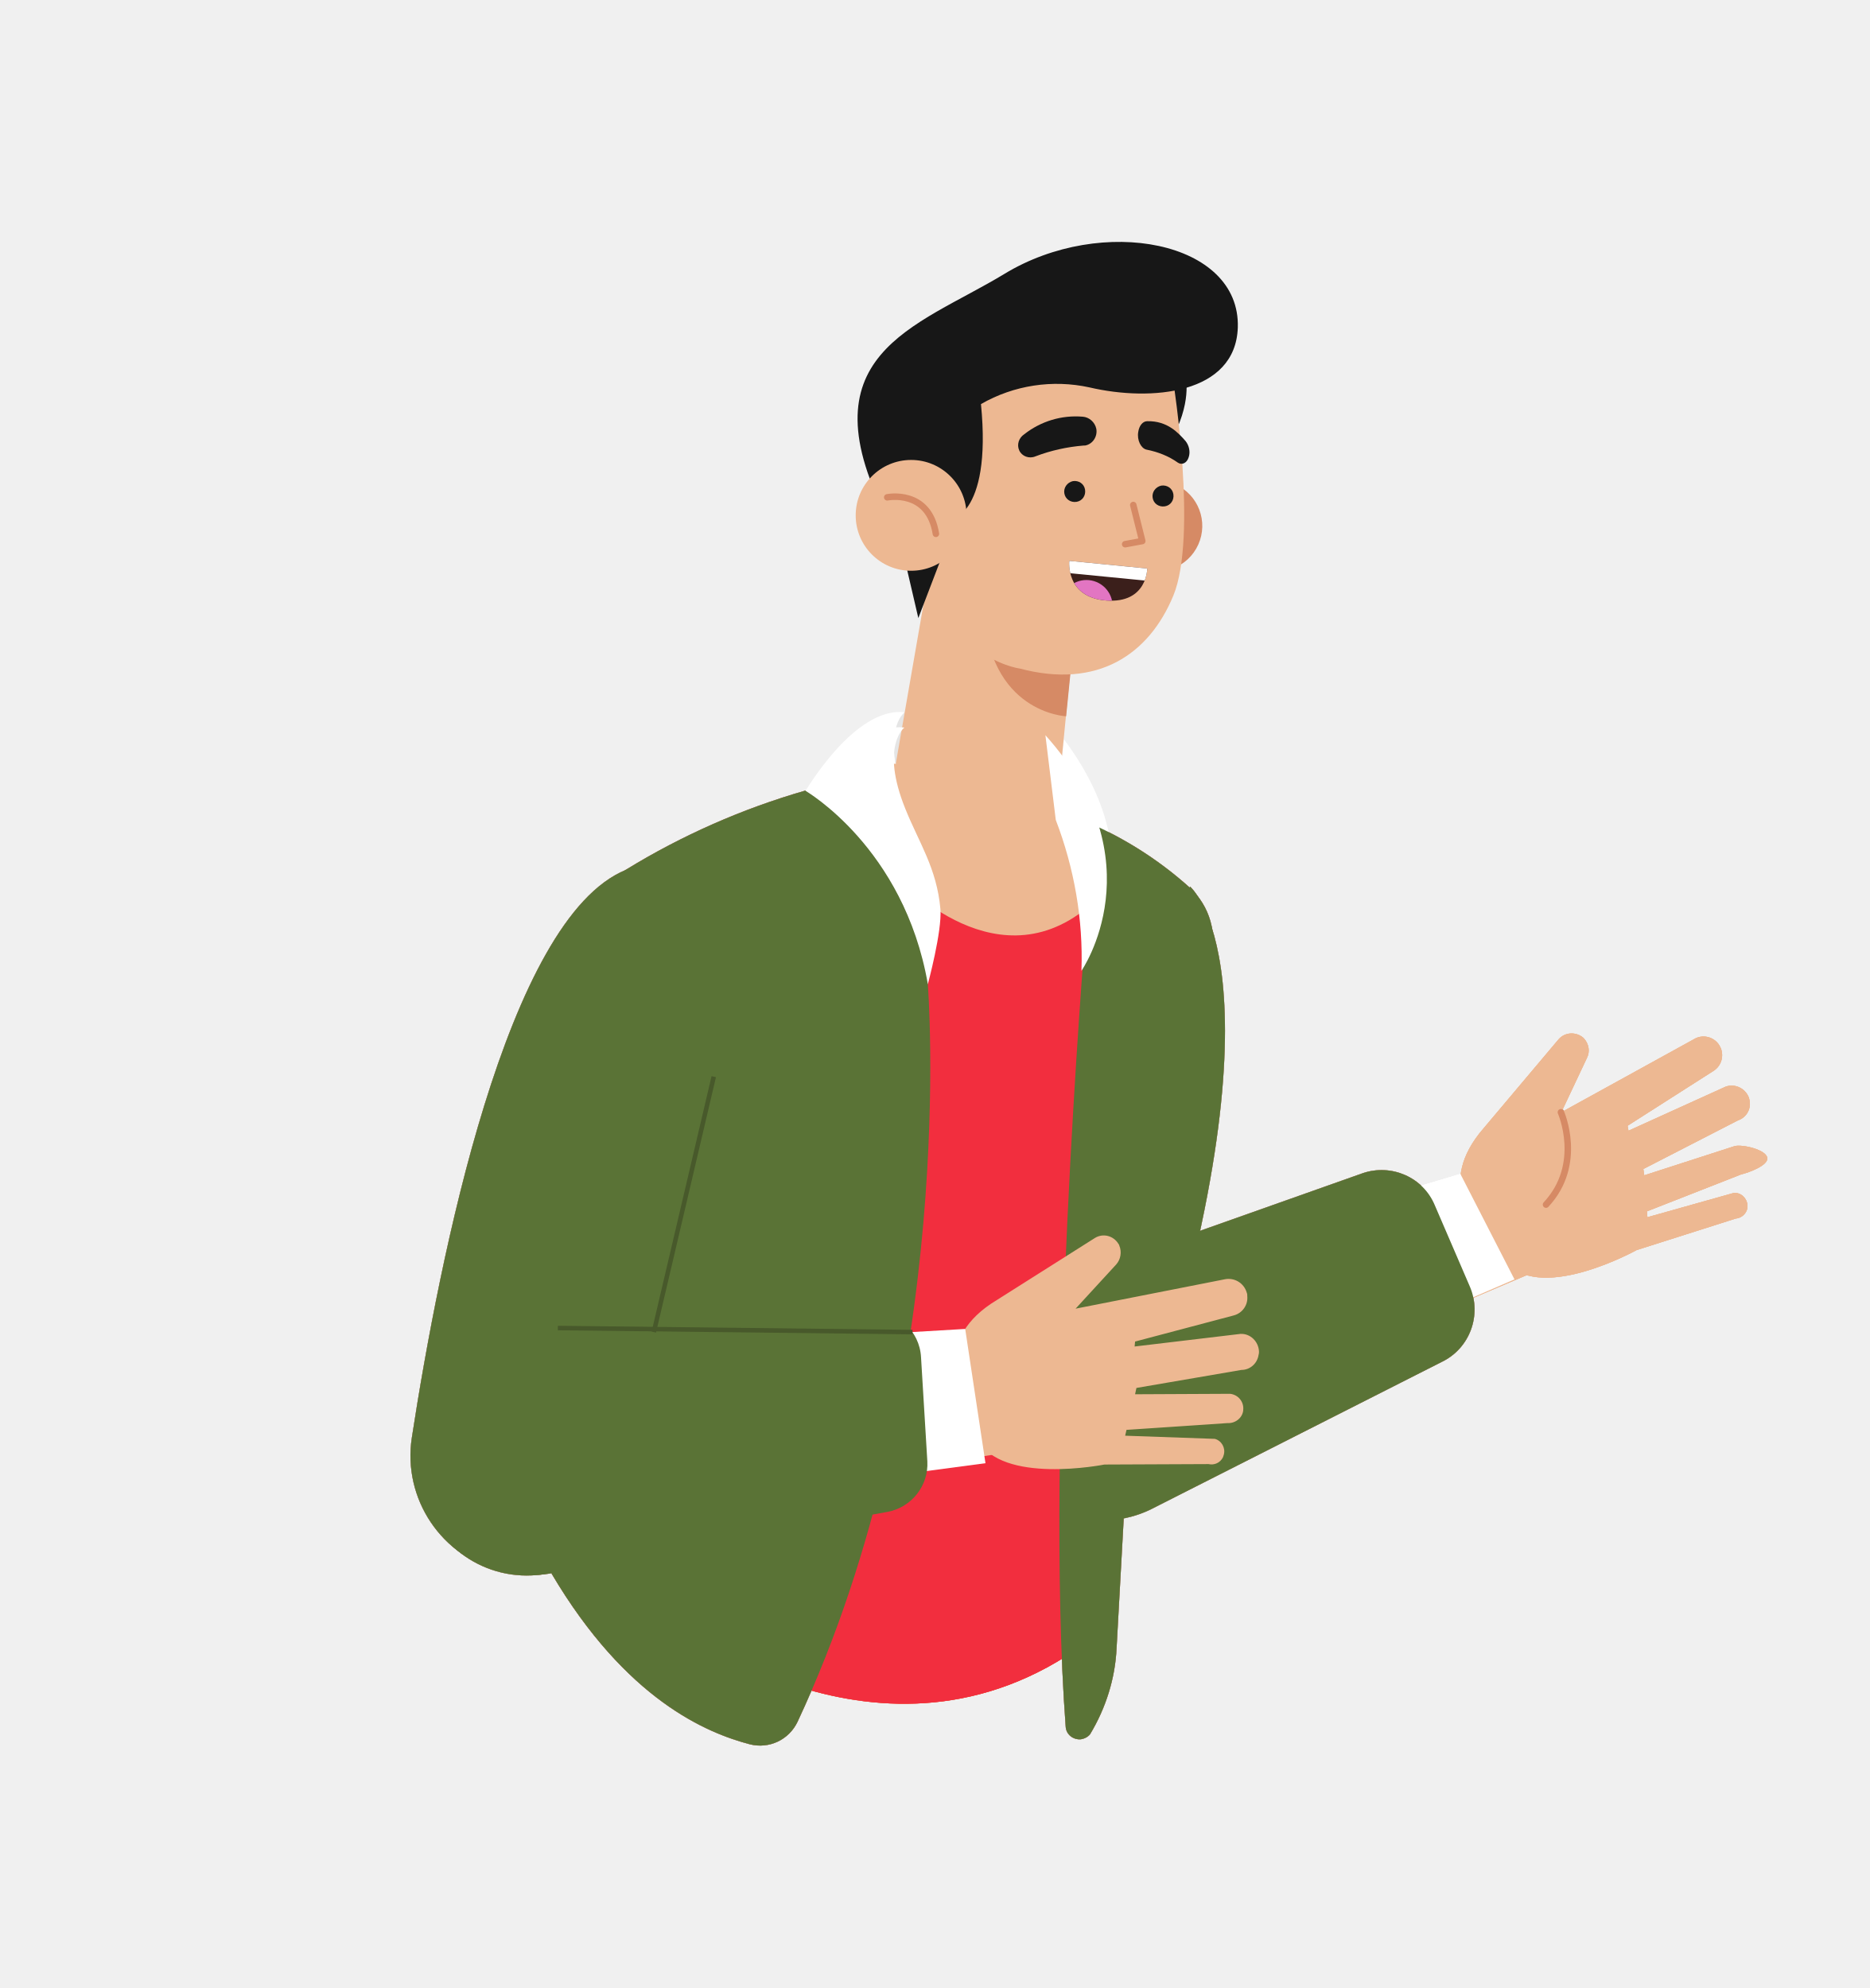
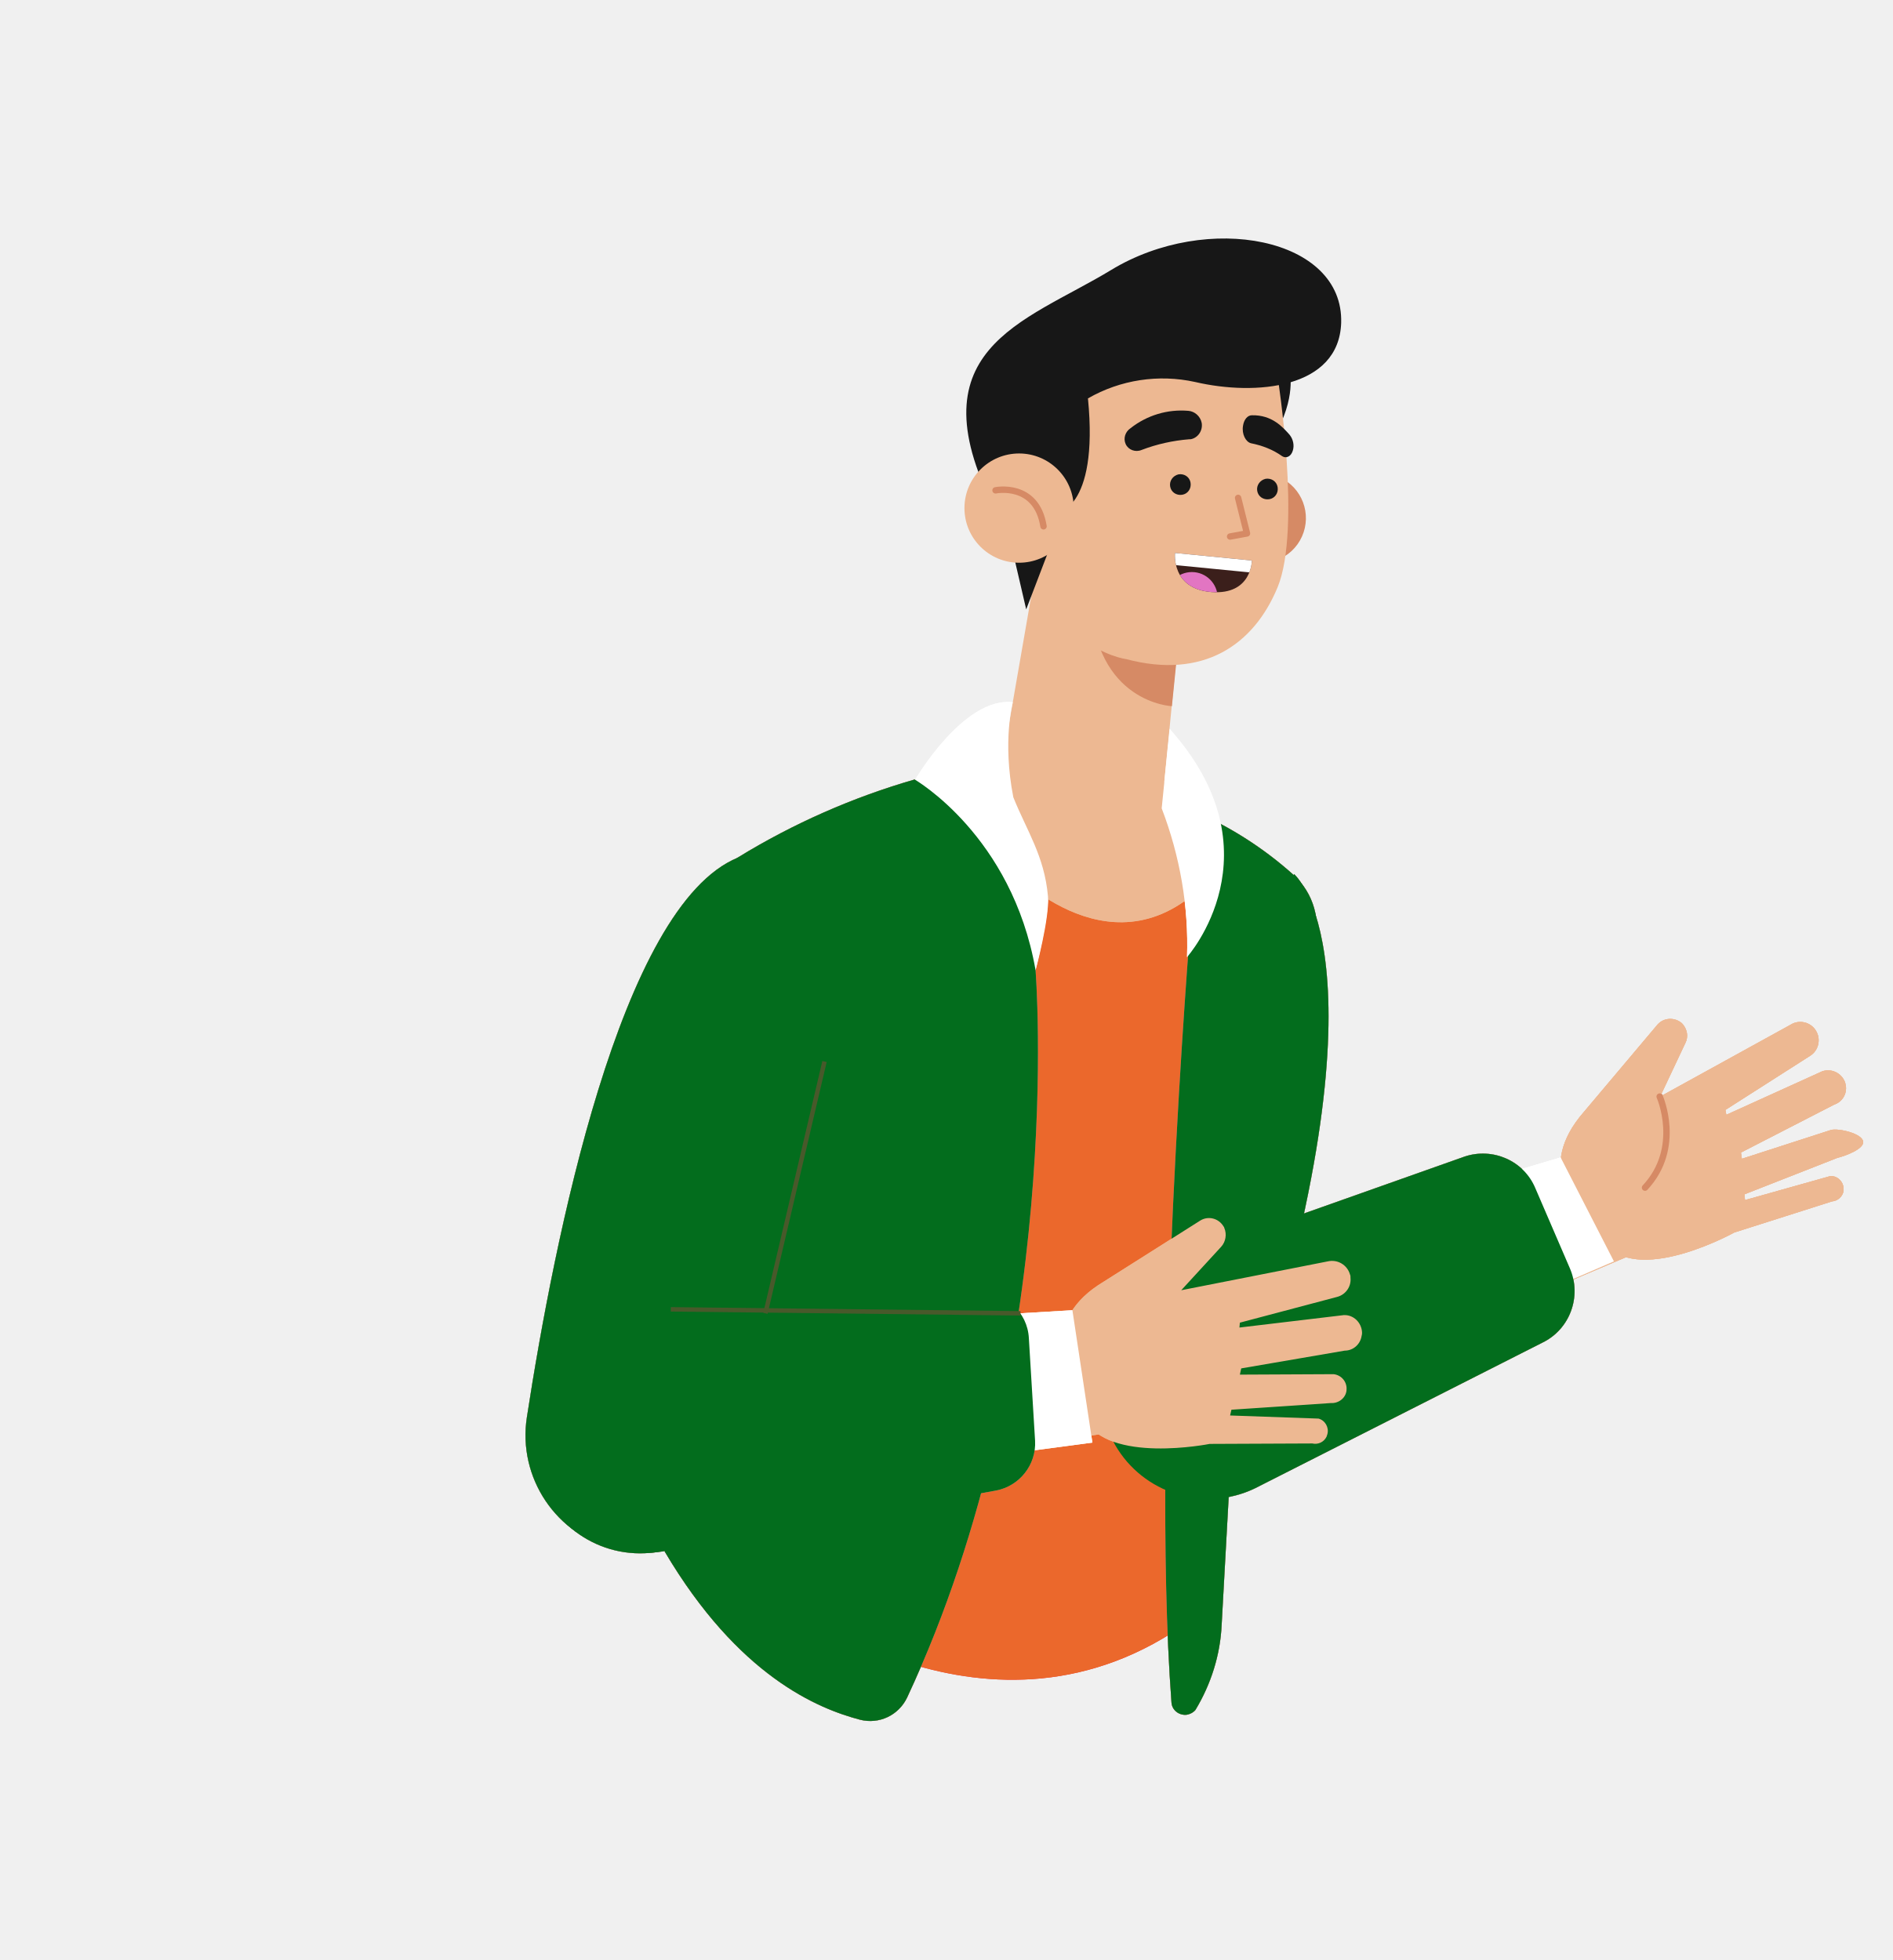
- <svg xmlns="http://www.w3.org/2000/svg" xmlns:xlink="http://www.w3.org/1999/xlink" version="1.1" id="Capa_1" x="0px" y="0px" viewBox="0 0 414.9 441.3" style="enable-background:new 0 0 414.9 441.3;" xml:space="preserve">
+ <svg xmlns="http://www.w3.org/2000/svg" xmlns:xlink="http://www.w3.org/1999/xlink" version="1.1" id="Capa_1" x="0px" y="0px" viewBox="0 0 426 441.3" style="enable-background:new 0 0 426 441.3;" xml:space="preserve">
  <style type="text/css">
	.st0{fill:#5A7336;}
	.st1{fill:#EDB892;}
	.st2{fill:none;stroke:#D68A65;stroke-width:1.441;stroke-linecap:round;stroke-linejoin:round;}
	.st3{fill:#FFFFFF;}
	.st4{fill:#F22E3E;}
	.st5{fill:none;}
	.st6{fill:none;stroke:#48592B;stroke-miterlimit:10;}
	.st7{fill:#F49DA6;}
	.st8{fill:#EB682C;}
	.st9{fill:#F78B9A;}
	.st10{fill:#E5E5E5;}
	.st11{fill:none;stroke:#E07988;stroke-width:2.431;stroke-linecap:round;stroke-linejoin:round;}
	.st12{fill:#171717;}
	.st13{fill:#D68A65;}
	.st14{fill:#3B1F1B;}
	.st15{clip-path:url(#SVGID_2_);}
	.st16{fill:#E275C2;}
+ 	.st17{fill:#036D1D;}
</style>
  <g id="_2">
-     <path class="st0" d="M264.1,196.8c0,0,22,18.5-8.1,115.1l-30.2,3.7L264.1,196.8z" />
-     <path class="st1" d="M328,272c0,0-9.7-9,1.3-21.6l16.6-19.7c1.4-1.6,3.8-1.7,5.4-0.4c0.1,0.1,0.2,0.2,0.3,0.3l0,0   c1,1.2,1.3,2.8,0.6,4.2l-5.7,12.1l29.4-16.2c1.9-1.2,4.5-0.6,5.7,1.4c0.1,0.2,0.2,0.4,0.3,0.6l0,0c0.7,1.8,0.1,3.9-1.6,5   l-19.1,12.2l0.2,1.1l21.6-9.8c2.1-0.7,4.3,0.4,5.1,2.4c0.1,0.2,0.1,0.5,0.2,0.8l0,0c0.3,1.9-0.8,3.7-2.6,4.3l-21,10.8l0.2,1.4   l20.1-6.5c1.8-0.4,6.9,0.8,7.2,2.6l0,0c0.3,1.7-4.1,3.3-5.8,3.7l-20.9,8.2l0.1,1.3l19.2-5.4c1.6-0.1,2.9,1.2,3,2.7   c0,0.2,0,0.4,0,0.6l0,0c-0.2,1.3-1.3,2.3-2.6,2.4l-22,7c0,0-20.5,11.4-28.6,3.1L328,272z" />
-     <path class="st2" d="M346.4,246.9c0,0,5.1,11.5-3.3,20.5" />
-     <polygon class="st1" points="298.2,271.1 331.2,260.6 343.2,281.2 305.8,297.1  " />
-     <polygon class="st3" points="310.3,264.7 324.1,260.6 336.1,284 319,291.4  " />
-     <path class="st0" d="M233.9,284.7l68.6-24.3c6.3-2.1,13.3,0.9,15.9,7.1l7.8,18.1c2.7,6.3,0,13.7-6.2,16.7l-64.7,32.8   c-11.4,5.5-25.2,1.2-31.5-9.8l0,0C216.7,312.7,220.5,290.3,233.9,284.7z" />
-     <path class="st4" d="M148.4,359.7c0,0,47.3,38,92.4,5.1l2.5-93.6l6.3-63.5l-8.9-14.9l-26.4-6.8l-31.6,3.1l-4.1,55.8L148.4,359.7z" />
-     <path class="st1" d="M199.5,195c0,0,22.5,25,43.8,4.7l-10.4-29l-35.6-1.2L199.5,195z" />
-     <path class="st0" d="M240.8,207.9c0,0-9.1,111.2-4.3,175.4c0.1,1.7,1.6,2.9,3.3,2.8c0.8-0.1,1.6-0.5,2.1-1.1l0,0   c3.5-5.8,5.6-12.4,5.9-19.2l5.5-99.8l15.3-52.7c1.7-5.9-0.1-12.2-4.6-16.3c-6.9-6.2-14.8-11.2-23.4-14.8L240.8,207.9z" />
-     <path class="st3" d="M200.7,161.5c0,0-5.4,4.1,0.2,18c3,7.5,7,13.2,7.8,22.3c0.4,4.9-2.8,16.7-2.8,16.7l-27.1-42.9   C178.8,175.6,189.6,160.3,200.7,161.5z" />
-     <path class="st0" d="M205.9,218.4c0,0,7,87-28.9,163.8c-1.9,4-6.3,6.1-10.6,5c-9.5-2.5-27.4-9.8-44-37.9l8.4-142.7   c0.3-5.6,3.4-10.7,8.2-13.6c12.4-7.6,25.8-13.5,39.7-17.5C178.8,175.6,200.6,188.1,205.9,218.4z" />
-     <path class="st0" d="M138.9,193.1c0,0,38.1,35.7,9.7,108.9l-4.8,25.9c-2.7,14.4-16.5,24-31,21.3c-0.5-0.1-0.9-0.2-1.4-0.3l0,0   c-13.4-3.2-22.1-16.2-20-29.8C97.5,279.5,112.4,203.9,138.9,193.1z" />
-     <path class="st1" d="M213.4,308.8c0,0-6.5-11.6,7.8-20.2l21.8-13.8c1.8-1.1,4.1-0.5,5.2,1.3c0.1,0.1,0.2,0.3,0.2,0.4l0,0   c0.6,1.4,0.3,3.1-0.7,4.2l-9,9.8l33-6.5c2.2-0.5,4.4,0.8,5,3c0.1,0.2,0.1,0.4,0.1,0.7l0,0c0.2,2-1.1,3.8-3,4.3l-21.9,5.8l-0.1,1.1   l23.5-2.8c2.2-0.1,4,1.7,4.1,3.9c0,0.3,0,0.5-0.1,0.8l0,0c-0.3,1.9-1.9,3.3-3.8,3.3l-23.3,4l-0.3,1.4l21.1-0.1   c1.8,0.2,3.1,1.8,2.9,3.6c0,0,0,0.1,0,0.1l0,0c-0.2,1.7-1.8,2.9-3.5,2.8l-22.4,1.5l-0.3,1.3l19.9,0.7c1.5,0.4,2.4,2,2,3.5   c-0.1,0.2-0.1,0.4-0.2,0.6l0,0c-0.6,1.2-1.9,1.8-3.2,1.5l-23.1,0.1c0,0-23,4.6-28.2-5.7L213.4,308.8z" />
-     <polygon class="st1" points="180.8,300.5 220,299 225.2,322.2 183.3,328.5  " />
-     <polygon class="st3" points="197.2,296 214.2,295 218.7,324.8 200,327.3  " />
-     <path class="st0" d="M113.6,295.1l79.6-3.9c5.9-0.3,10.9,4.2,11.2,10.1l1.4,23.1c0.3,5.4-3.5,10.2-8.8,11.2l-75.5,13.7   c-12.5,2.4-24.6-5.2-27.9-17.5l0,0C89.9,317.7,99.2,297.1,113.6,295.1z" />
-     <line class="st5" x1="151.8" y1="293.2" x2="124.5" y2="294.5" />
-     <line class="st6" x1="158.4" y1="239" x2="145.1" y2="295.7" />
-     <line class="st6" x1="123.8" y1="294.8" x2="202.5" y2="295.7" />
-     <path class="st3" d="M234.3,182c4.1,10.7,6.1,22.1,5.7,33.5c0,0,17-24.4-8-52.3L234.3,182z" />
-     <path class="st7" d="M264.1,196.8c0,0,22,18.5-8.1,115.1l-30.2,3.7L264.1,196.8z" />
-     <path class="st1" d="M328,272c0,0-9.7-9,1.3-21.6l16.6-19.7c1.4-1.6,3.8-1.7,5.4-0.4c0.1,0.1,0.2,0.2,0.3,0.3l0,0   c1,1.2,1.3,2.8,0.6,4.2l-5.7,12.1l29.4-16.2c1.9-1.2,4.5-0.6,5.7,1.4c0.1,0.2,0.2,0.4,0.3,0.6l0,0c0.7,1.8,0.1,3.9-1.6,5   l-19.1,12.2l0.2,1.1l21.6-9.8c2.1-0.7,4.3,0.4,5.1,2.4c0.1,0.2,0.1,0.5,0.2,0.8l0,0c0.3,1.9-0.8,3.7-2.6,4.3l-21,10.8l0.2,1.4   l20.1-6.5c1.8-0.4,6.9,0.8,7.2,2.6l0,0c0.3,1.7-4.1,3.3-5.8,3.7l-20.9,8.2l0.1,1.3l19.2-5.4c1.6-0.1,2.9,1.2,3,2.7   c0,0.2,0,0.4,0,0.6l0,0c-0.2,1.3-1.3,2.3-2.6,2.4l-22,7c0,0-20.5,11.4-28.6,3.1L328,272z" />
-     <path class="st2" d="M346.4,246.9c0,0,5.1,11.5-3.3,20.5" />
-     <polygon class="st1" points="298.2,271.1 331.2,260.6 343.2,281.2 305.8,297.1  " />
-     <polygon class="st3" points="310.3,264.7 324.1,260.6 336.1,284 319,291.4  " />
-     <path class="st7" d="M233.9,284.7l68.6-24.3c6.3-2.1,13.3,0.9,15.9,7.1l7.8,18.1c2.7,6.3,0,13.7-6.2,16.7l-64.7,32.8   c-11.4,5.5-25.2,1.2-31.5-9.8l0,0C216.7,312.7,220.5,290.3,233.9,284.7z" />
-     <path class="st8" d="M148.4,359.7c0,0,47.3,38,92.4,5.1l2.5-93.6l6.3-63.5l-8.9-14.9l-26.4-6.8l-31.6,3.1l-4.1,55.8L148.4,359.7z" />
-     <path class="st1" d="M199.5,195c0,0,22.5,25,43.8,4.7l-10.4-29l-35.6-1.2L199.5,195z" />
-     <path class="st9" d="M240.8,207.9c0,0-9.1,111.2-4.3,175.4c0.1,1.7,1.6,2.9,3.3,2.8c0.8-0.1,1.6-0.5,2.1-1.1l0,0   c3.5-5.8,5.6-12.4,5.9-19.2l5.5-99.8l15.3-52.7c1.7-5.9-0.1-12.2-4.6-16.3c-6.9-6.2-14.8-11.2-23.4-14.8L240.8,207.9z" />
-     <path class="st3" d="M234.3,182c4.1,10.7,6.1,22.1,5.7,33.5c0,0,18.1-22.1-3.9-51.4L234.3,182z" />
-     <polygon class="st10" points="200.8,158.1 210.3,159 206.5,168 193.7,170.6 191.5,168.4  " />
-     <path class="st3" d="M200.7,158.1c0,0-5.4,4.3,0.2,19c3,7.9,7,13.9,7.8,23.7c0.4,5.2-2.8,17.6-2.8,17.6l-27.1-42.9   C178.8,175.6,189.6,156.9,200.7,158.1z" />
-     <path class="st9" d="M205.9,218.4c0,0,7,87-28.9,163.8c-1.9,4-6.3,6.1-10.6,5c-9.5-2.5-27.4-9.8-44-37.9l8.4-142.7   c0.3-5.6,3.4-10.7,8.2-13.6c12.4-7.6,25.8-13.5,39.7-17.5C178.8,175.6,200.6,188.1,205.9,218.4z" />
-     <path class="st7" d="M138.9,193.1c0,0,38.1,35.7,9.7,108.9l-4.8,25.9c-2.7,14.4-16.5,24-31,21.3c-0.5-0.1-0.9-0.2-1.4-0.3l0,0   c-13.4-3.2-22.1-16.2-20-29.8C97.5,279.5,112.4,203.9,138.9,193.1z" />
-     <path class="st1" d="M213.4,308.8c0,0-6.5-11.6,7.8-20.2l21.8-13.8c1.8-1.1,4.1-0.5,5.2,1.3c0.1,0.1,0.2,0.3,0.2,0.4l0,0   c0.6,1.4,0.3,3.1-0.7,4.2l-9,9.8l33-6.5c2.2-0.5,4.4,0.8,5,3c0.1,0.2,0.1,0.4,0.1,0.7l0,0c0.2,2-1.1,3.8-3,4.3l-21.9,5.8l-0.1,1.1   l23.5-2.8c2.2-0.1,4,1.7,4.1,3.9c0,0.3,0,0.5-0.1,0.8l0,0c-0.3,1.9-1.9,3.3-3.8,3.3l-23.3,4l-0.3,1.4l21.1-0.1   c1.8,0.2,3.1,1.8,2.9,3.6c0,0,0,0.1,0,0.1l0,0c-0.2,1.7-1.8,2.9-3.5,2.8l-22.4,1.5l-0.3,1.3l19.9,0.7c1.5,0.4,2.4,2,2,3.5   c-0.1,0.2-0.1,0.4-0.2,0.6l0,0c-0.6,1.2-1.9,1.8-3.2,1.5l-23.1,0.1c0,0-23,4.6-28.2-5.7L213.4,308.8z" />
-     <polygon class="st1" points="180.8,300.5 220,299 225.2,322.2 183.3,328.5  " />
-     <polygon class="st3" points="197.2,296 214.2,295 218.7,324.8 200,327.3  " />
-     <path class="st7" d="M113.6,295.1l79.6-3.9c5.9-0.3,10.9,4.2,11.2,10.1l1.4,23.1c0.3,5.4-3.5,10.2-8.8,11.2l-75.5,13.7   c-12.5,2.4-24.6-5.2-27.9-17.5l0,0C89.9,317.7,99.2,297.1,113.6,295.1z" />
-     <line class="st11" x1="151.8" y1="293.2" x2="124.5" y2="294.5" />
-     <path class="st12" d="M263.1,83.5c0,0,1.6,6.1-3.5,14.7l-4.5-16.1L263.1,83.5z" />
-     <ellipse transform="matrix(0.4111 -0.9116 0.9116 0.4111 44.8025 302.7778)" class="st13" cx="256.7" cy="116.7" rx="10.1" ry="10.1" />
-     <polygon class="st1" points="238.3,141.2 234.3,182 198.8,169.5 208.5,113.7  " />
-     <path class="st13" d="M236.6,159c0,0-17.4-0.7-18.3-24.3l19.7,10.4L236.6,159z" />
-     <path class="st1" d="M260.4,84.8c0,0,5.4,34.3,0,47.4s-16.8,20.8-34.1,16.2c0,0-20.2-2.5-23.2-33C198.8,69.5,241,59.1,260.4,84.8z" />
-     <path class="st12" d="M255.8,110.5c0.2,1.3,1.4,2.1,2.7,1.9c1.3-0.2,2.1-1.4,1.9-2.7c-0.2-1.3-1.4-2.1-2.7-1.9c0,0,0,0,0,0   C256.4,108.1,255.6,109.3,255.8,110.5z" />
-     <path class="st12" d="M236.2,109.5c0.2,1.3,1.4,2.1,2.7,1.9c1.3-0.2,2.1-1.4,1.9-2.7c-0.2-1.3-1.4-2.1-2.7-1.9c0,0,0,0,0,0   C236.8,107.1,236,108.3,236.2,109.5z" />
-     <polyline class="st2" points="251.5,112.1 253.5,120.1 249.7,120.8  " />
-     <path class="st12" d="M243.3,95.2L243.3,95.2c0.3,1.7-0.8,3.4-2.5,3.7c-0.1,0-0.2,0-0.3,0c-3.7,0.3-7.3,1.1-10.7,2.4   c-1.4,0.6-3,0-3.6-1.3l0,0c-0.6-1.3-0.1-2.8,1.1-3.6c3.7-2.9,8.3-4.3,13-3.9C241.7,92.6,243,93.7,243.3,95.2z" />
-     <path class="st12" d="M252.6,95.9L252.6,95.9c-0.3,1.8,0.6,3.6,1.8,3.9c2.5,0.5,4.9,1.4,7,2.9c0.9,0.6,2,0.1,2.4-1.2l0,0   c0.4-1.2,0.1-2.6-0.7-3.6c-1.6-1.8-4-4.5-8.5-4.4C253.6,93.5,252.8,94.5,252.6,95.9z" />
-     <path id="_Trazado_de_recorte_2" class="st14" d="M254.6,126.2l-17.3-1.7c0,0-0.9,8.1,8.2,8.8S254.6,126.2,254.6,126.2z" />
+     <path class="st0" d="M291.3,196.8c0,0,22,18.5-8.1,115.1l-30.2,3.7L291.3,196.8z" />
+     <path class="st1" d="M355.2,272c0,0-9.7-9,1.3-21.6l16.6-19.7c1.4-1.6,3.8-1.7,5.4-0.4c0.1,0.1,0.2,0.2,0.3,0.3l0,0   c1,1.2,1.3,2.8,0.6,4.2l-5.7,12.1l29.4-16.2c1.9-1.2,4.5-0.6,5.7,1.4c0.1,0.2,0.2,0.4,0.3,0.6l0,0c0.7,1.8,0.1,3.9-1.6,5   l-19.1,12.2l0.2,1.1l21.6-9.8c2.1-0.7,4.3,0.4,5.1,2.4c0.1,0.2,0.1,0.5,0.2,0.8l0,0c0.3,1.9-0.8,3.7-2.6,4.3l-21,10.8l0.2,1.4   l20.1-6.5c1.8-0.4,6.9,0.8,7.2,2.6l0,0c0.3,1.7-4.1,3.3-5.8,3.7l-20.9,8.2l0.1,1.3l19.2-5.4c1.6-0.1,2.9,1.2,3,2.7   c0,0.2,0,0.4,0,0.6l0,0c-0.2,1.3-1.3,2.3-2.6,2.4l-22,7c0,0-20.5,11.4-28.6,3.1L355.2,272z" />
+     <path class="st2" d="M373.6,246.9c0,0,5.1,11.5-3.3,20.5" />
+     <polygon class="st1" points="325.4,271.1 358.4,260.6 370.4,281.2 333,297.1  " />
+     <polygon class="st3" points="337.5,264.7 351.3,260.6 363.3,284 346.2,291.4  " />
+     <path class="st0" d="M261.1,284.7l68.6-24.3c6.3-2.1,13.3,0.9,15.9,7.1l7.8,18.1c2.7,6.3,0,13.7-6.2,16.7l-64.7,32.8   c-11.4,5.5-25.2,1.2-31.5-9.8l0,0C243.9,312.7,247.7,290.3,261.1,284.7z" />
+     <path class="st4" d="M175.6,359.7c0,0,47.3,38,92.4,5.1l2.5-93.6l6.3-63.5l-8.9-14.9l-26.4-6.8l-31.6,3.1l-4.1,55.8L175.6,359.7z" />
+     <path class="st1" d="M226.7,195c0,0,22.5,25,43.8,4.7l-10.4-29l-35.6-1.2L226.7,195z" />
+     <path class="st0" d="M268,207.9c0,0-9.1,111.2-4.3,175.4c0.1,1.7,1.6,2.9,3.3,2.8c0.8-0.1,1.6-0.5,2.1-1.1l0,0   c3.5-5.8,5.6-12.4,5.9-19.2l5.5-99.8l15.3-52.7c1.7-5.9-0.1-12.2-4.6-16.3c-6.9-6.2-14.8-11.2-23.4-14.8L268,207.9z" />
+     <path class="st3" d="M227.9,161.5c0,0-5.4,4.1,0.2,18c3,7.5,7,13.2,7.8,22.3c0.4,4.9-2.8,16.7-2.8,16.7L206,175.6   C206,175.6,216.8,160.3,227.9,161.5z" />
+     <path class="st0" d="M233.1,218.4c0,0,7,87-28.9,163.8c-1.9,4-6.3,6.1-10.6,5c-9.5-2.5-27.4-9.8-44-37.9l8.4-142.7   c0.3-5.6,3.4-10.7,8.2-13.6c12.4-7.6,25.8-13.5,39.7-17.5C206,175.6,227.8,188.1,233.1,218.4z" />
+     <path class="st0" d="M166.1,193.1c0,0,38.1,35.7,9.7,108.9l-4.8,25.9c-2.7,14.4-16.5,24-31,21.3c-0.5-0.1-0.9-0.2-1.4-0.3l0,0   c-13.4-3.2-22.1-16.2-20-29.8C124.7,279.5,139.6,203.9,166.1,193.1z" />
+     <path class="st1" d="M240.6,308.8c0,0-6.5-11.6,7.8-20.2l21.8-13.8c1.8-1.1,4.1-0.5,5.2,1.3c0.1,0.1,0.2,0.3,0.2,0.4l0,0   c0.6,1.4,0.3,3.1-0.7,4.2l-9,9.8l33-6.5c2.2-0.5,4.4,0.8,5,3c0.1,0.2,0.1,0.4,0.1,0.7l0,0c0.2,2-1.1,3.8-3,4.3l-21.9,5.8l-0.1,1.1   l23.5-2.8c2.2-0.1,4,1.7,4.1,3.9c0,0.3,0,0.5-0.1,0.8l0,0c-0.3,1.9-1.9,3.3-3.8,3.3l-23.3,4l-0.3,1.4l21.1-0.1   c1.8,0.2,3.1,1.8,2.9,3.6v0.1l0,0c-0.2,1.7-1.8,2.9-3.5,2.8l-22.4,1.5l-0.3,1.3l19.9,0.7c1.5,0.4,2.4,2,2,3.5   c-0.1,0.2-0.1,0.4-0.2,0.6l0,0c-0.6,1.2-1.9,1.8-3.2,1.5l-23.1,0.1c0,0-23,4.6-28.2-5.7L240.6,308.8z" />
+     <polygon class="st1" points="208,300.5 247.2,299 252.4,322.2 210.5,328.5  " />
+     <polygon class="st3" points="224.4,296 241.4,295 245.9,324.8 227.2,327.3  " />
+     <path class="st0" d="M140.8,295.1l79.6-3.9c5.9-0.3,10.9,4.2,11.2,10.1l1.4,23.1c0.3,5.4-3.5,10.2-8.8,11.2l-75.5,13.7   c-12.5,2.4-24.6-5.2-27.9-17.5l0,0C117.1,317.7,126.4,297.1,140.8,295.1z" />
+     <line class="st5" x1="179" y1="293.2" x2="151.7" y2="294.5" />
+     <line class="st6" x1="185.6" y1="239" x2="172.3" y2="295.7" />
+     <line class="st6" x1="151" y1="294.8" x2="229.7" y2="295.7" />
+     <path class="st3" d="M261.5,182c4.1,10.7,6.1,22.1,5.7,33.5c0,0,17-24.4-8-52.3L261.5,182z" />
+     <path class="st7" d="M291.3,196.8c0,0,22,18.5-8.1,115.1l-30.2,3.7L291.3,196.8z" />
+     <path class="st1" d="M355.2,272c0,0-9.7-9,1.3-21.6l16.6-19.7c1.4-1.6,3.8-1.7,5.4-0.4c0.1,0.1,0.2,0.2,0.3,0.3l0,0   c1,1.2,1.3,2.8,0.6,4.2l-5.7,12.1l29.4-16.2c1.9-1.2,4.5-0.6,5.7,1.4c0.1,0.2,0.2,0.4,0.3,0.6l0,0c0.7,1.8,0.1,3.9-1.6,5   l-19.1,12.2l0.2,1.1l21.6-9.8c2.1-0.7,4.3,0.4,5.1,2.4c0.1,0.2,0.1,0.5,0.2,0.8l0,0c0.3,1.9-0.8,3.7-2.6,4.3l-21,10.8l0.2,1.4   l20.1-6.5c1.8-0.4,6.9,0.8,7.2,2.6l0,0c0.3,1.7-4.1,3.3-5.8,3.7l-20.9,8.2l0.1,1.3l19.2-5.4c1.6-0.1,2.9,1.2,3,2.7   c0,0.2,0,0.4,0,0.6l0,0c-0.2,1.3-1.3,2.3-2.6,2.4l-22,7c0,0-20.5,11.4-28.6,3.1L355.2,272z" />
+     <path class="st2" d="M373.6,246.9c0,0,5.1,11.5-3.3,20.5" />
+     <polygon class="st1" points="325.4,271.1 358.4,260.6 370.4,281.2 333,297.1  " />
+     <polygon class="st3" points="337.5,264.7 351.3,260.6 363.3,284 346.2,291.4  " />
+     <path class="st7" d="M261.1,284.7l68.6-24.3c6.3-2.1,13.3,0.9,15.9,7.1l7.8,18.1c2.7,6.3,0,13.7-6.2,16.7l-64.7,32.8   c-11.4,5.5-25.2,1.2-31.5-9.8l0,0C243.9,312.7,247.7,290.3,261.1,284.7z" />
+     <path class="st8" d="M175.6,359.7c0,0,47.3,38,92.4,5.1l2.5-93.6l6.3-63.5l-8.9-14.9l-26.4-6.8l-31.6,3.1l-4.1,55.8L175.6,359.7z" />
+     <path class="st1" d="M226.7,195c0,0,22.5,25,43.8,4.7l-10.4-29l-35.6-1.2L226.7,195z" />
+     <path class="st9" d="M268,207.9c0,0-9.1,111.2-4.3,175.4c0.1,1.7,1.6,2.9,3.3,2.8c0.8-0.1,1.6-0.5,2.1-1.1l0,0   c3.5-5.8,5.6-12.4,5.9-19.2l5.5-99.8l15.3-52.7c1.7-5.9-0.1-12.2-4.6-16.3c-6.9-6.2-14.8-11.2-23.4-14.8L268,207.9z" />
+     <path class="st3" d="M261.5,182c4.1,10.7,6.1,22.1,5.7,33.5c0,0,18.1-22.1-3.9-51.4L261.5,182z" />
+     <polygon class="st10" points="228,158.1 237.5,159 233.7,168 220.9,170.6 218.7,168.4  " />
+     <path class="st3" d="M227.9,158.1c0,0-5.4,4.3,0.2,19c3,7.9,7,13.9,7.8,23.7c0.4,5.2-2.8,17.6-2.8,17.6L206,175.5   C206,175.6,216.8,156.9,227.9,158.1z" />
+     <path class="st9" d="M233.1,218.4c0,0,7,87-28.9,163.8c-1.9,4-6.3,6.1-10.6,5c-9.5-2.5-27.4-9.8-44-37.9l8.4-142.7   c0.3-5.6,3.4-10.7,8.2-13.6c12.4-7.6,25.8-13.5,39.7-17.5C206,175.6,227.8,188.1,233.1,218.4z" />
+     <path class="st7" d="M166.1,193.1c0,0,38.1,35.7,9.7,108.9l-4.8,25.9c-2.7,14.4-16.5,24-31,21.3c-0.5-0.1-0.9-0.2-1.4-0.3l0,0   c-13.4-3.2-22.1-16.2-20-29.8C124.7,279.5,139.6,203.9,166.1,193.1z" />
+     <path class="st1" d="M240.6,308.8c0,0-6.5-11.6,7.8-20.2l21.8-13.8c1.8-1.1,4.1-0.5,5.2,1.3c0.1,0.1,0.2,0.3,0.2,0.4l0,0   c0.6,1.4,0.3,3.1-0.7,4.2l-9,9.8l33-6.5c2.2-0.5,4.4,0.8,5,3c0.1,0.2,0.1,0.4,0.1,0.7l0,0c0.2,2-1.1,3.8-3,4.3l-21.9,5.8l-0.1,1.1   l23.5-2.8c2.2-0.1,4,1.7,4.1,3.9c0,0.3,0,0.5-0.1,0.8l0,0c-0.3,1.9-1.9,3.3-3.8,3.3l-23.3,4l-0.3,1.4l21.1-0.1   c1.8,0.2,3.1,1.8,2.9,3.6v0.1l0,0c-0.2,1.7-1.8,2.9-3.5,2.8l-22.4,1.5l-0.3,1.3l19.9,0.7c1.5,0.4,2.4,2,2,3.5   c-0.1,0.2-0.1,0.4-0.2,0.6l0,0c-0.6,1.2-1.9,1.8-3.2,1.5l-23.1,0.1c0,0-23,4.6-28.2-5.7L240.6,308.8z" />
+     <polygon class="st1" points="208,300.5 247.2,299 252.4,322.2 210.5,328.5  " />
+     <polygon class="st3" points="224.4,296 241.4,295 245.9,324.8 227.2,327.3  " />
+     <path class="st7" d="M140.8,295.1l79.6-3.9c5.9-0.3,10.9,4.2,11.2,10.1l1.4,23.1c0.3,5.4-3.5,10.2-8.8,11.2l-75.5,13.7   c-12.5,2.4-24.6-5.2-27.9-17.5l0,0C117.1,317.7,126.4,297.1,140.8,295.1z" />
+     <line class="st11" x1="179" y1="293.2" x2="151.7" y2="294.5" />
+     <path class="st12" d="M290.3,83.5c0,0,1.6,6.1-3.5,14.7l-4.5-16.1L290.3,83.5z" />
+     <ellipse transform="matrix(0.4111 -0.9116 0.9116 0.4111 60.7678 327.49)" class="st13" cx="283.9" cy="116.7" rx="10.1" ry="10.1" />
+     <polygon class="st1" points="265.5,141.2 261.5,182 226,169.5 235.7,113.7  " />
+     <path class="st13" d="M263.8,159c0,0-17.4-0.7-18.3-24.3l19.7,10.4L263.8,159z" />
+     <path class="st1" d="M287.6,84.8c0,0,5.4,34.3,0,47.4s-16.8,20.8-34.1,16.2c0,0-20.2-2.5-23.2-33C226,69.5,268.2,59.1,287.6,84.8z" />
+     <path class="st12" d="M283,110.5c0.2,1.3,1.4,2.1,2.7,1.9s2.1-1.4,1.9-2.7c-0.2-1.3-1.4-2.1-2.7-1.9l0,0   C283.6,108.1,282.8,109.3,283,110.5z" />
+     <path class="st12" d="M263.4,109.5c0.2,1.3,1.4,2.1,2.7,1.9c1.3-0.2,2.1-1.4,1.9-2.7c-0.2-1.3-1.4-2.1-2.7-1.9l0,0   C264,107.1,263.2,108.3,263.4,109.5z" />
+     <polyline class="st2" points="278.7,112.1 280.7,120.1 276.9,120.8  " />
+     <path class="st12" d="M270.5,95.2L270.5,95.2c0.3,1.7-0.8,3.4-2.5,3.7c-0.1,0-0.2,0-0.3,0c-3.7,0.3-7.3,1.1-10.7,2.4   c-1.4,0.6-3,0-3.6-1.3l0,0c-0.6-1.3-0.1-2.8,1.1-3.6c3.7-2.9,8.3-4.3,13-3.9C268.9,92.6,270.2,93.7,270.5,95.2z" />
+     <path class="st12" d="M279.8,95.9L279.8,95.9c-0.3,1.8,0.6,3.6,1.8,3.9c2.5,0.5,4.9,1.4,7,2.9c0.9,0.6,2,0.1,2.4-1.2l0,0   c0.4-1.2,0.1-2.6-0.7-3.6c-1.6-1.8-4-4.5-8.5-4.4C280.8,93.5,280,94.5,279.8,95.9z" />
+     <path id="_Trazado_de_recorte_2" class="st14" d="M281.8,126.2l-17.3-1.7c0,0-0.9,8.1,8.2,8.8C281.8,134,281.8,126.2,281.8,126.2z" />
    <g>
-       <defs>
-         <path id="SVGID_1_" d="M254.6,126.2l-17.3-1.7c0,0-0.9,8.1,8.2,8.8S254.6,126.2,254.6,126.2z" />
-       </defs>
-       <clipPath id="SVGID_2_">
-         <use xlink:href="#SVGID_1_" style="overflow:visible;" />
-       </clipPath>
-       <g class="st15">
-         <polygon class="st3" points="255.4,129 235,127 235.8,121.9 259.3,122.2    " />
-         <ellipse transform="matrix(0.4762 -0.8793 0.8793 0.4762 8.037 282.5017)" class="st16" cx="241.1" cy="134.5" rx="5.8" ry="5.8" />
+       <g>
+         <g>
+           <defs>
+             <path id="SVGID_1_" d="M281.8,126.2l-17.3-1.7c0,0-0.9,8.1,8.2,8.8C281.8,134,281.8,126.2,281.8,126.2z" />
+           </defs>
+           <clipPath id="SVGID_2_">
+             <use xlink:href="#SVGID_1_" style="overflow:visible;" />
+           </clipPath>
+           <g class="st15">
+             <polygon class="st3" points="282.6,129 262.2,127 263,121.9 286.5,122.2      " />
+             <ellipse class="st16" cx="268.3" cy="134.6" rx="5.8" ry="5.8" />
+           </g>
+         </g>
      </g>
    </g>
-     <path class="st12" d="M210.3,115.7c0,0,9.9-0.6,7.4-26c7.3-4.2,15.9-5.5,24.1-3.7c13.7,3.2,32.4,1.5,32.9-13.3   c0.6-19.2-30.1-25.1-51.8-11.9c-19.6,11.9-45.3,17.8-25.4,55.3L210.3,115.7z" />
-     <polygon class="st12" points="199.5,118.7 203.8,137.2 209.5,122.3  " />
-     <circle class="st1" cx="202.2" cy="114.4" r="12.3" />
-     <path class="st2" d="M196.9,110.4c0,0,9.2-1.9,10.8,8.1" />
-     <path class="st0" d="M264.1,196.8c0,0,22,18.5-8.1,115.1l-30.2,3.7L264.1,196.8z" />
-     <path class="st1" d="M328,272c0,0-9.7-9,1.3-21.6l16.6-19.7c1.4-1.6,3.8-1.7,5.4-0.4c0.1,0.1,0.2,0.2,0.3,0.3l0,0   c1,1.2,1.3,2.8,0.6,4.2l-5.7,12.1l29.4-16.2c1.9-1.2,4.5-0.6,5.7,1.4c0.1,0.2,0.2,0.4,0.3,0.6l0,0c0.7,1.8,0.1,3.9-1.6,5   l-19.1,12.2l0.2,1.1l21.6-9.8c2.1-0.7,4.3,0.4,5.1,2.4c0.1,0.2,0.1,0.5,0.2,0.8l0,0c0.3,1.9-0.8,3.7-2.6,4.3l-21,10.8l0.2,1.4   l20.1-6.5c1.8-0.4,6.9,0.8,7.2,2.6l0,0c0.3,1.7-4.1,3.3-5.8,3.7l-20.9,8.2l0.1,1.3l19.2-5.4c1.6-0.1,2.9,1.2,3,2.7   c0,0.2,0,0.4,0,0.6l0,0c-0.2,1.3-1.3,2.3-2.6,2.4l-22,7c0,0-20.5,11.4-28.6,3.1L328,272z" />
-     <path class="st2" d="M346.4,246.9c0,0,5.1,11.5-3.3,20.5" />
-     <polygon class="st1" points="298.2,271.1 331.2,260.6 343.2,281.2 305.8,297.1  " />
-     <polygon class="st3" points="310.3,264.7 324.1,260.6 336.1,284 319,291.4  " />
-     <path class="st0" d="M233.9,284.7l68.6-24.3c6.3-2.1,13.3,0.9,15.9,7.1l7.8,18.1c2.7,6.3,0,13.7-6.2,16.7l-64.7,32.8   c-11.4,5.5-25.2,1.2-31.5-9.8l0,0C216.7,312.7,220.5,290.3,233.9,284.7z" />
-     <path class="st4" d="M148.4,359.7c0,0,47.3,38,92.4,5.1l2.5-93.6l6.3-63.5l-8.9-14.9l-26.4-6.8l-31.6,3.1l-4.1,55.8L148.4,359.7z" />
-     <path class="st1" d="M199.5,195c0,0,22.5,25,43.8,4.7l-10.4-29l-35.6-1.2L199.5,195z" />
-     <path class="st0" d="M240.8,207.9c0,0-9.1,111.2-4.3,175.4c0.1,1.7,1.6,2.9,3.3,2.8c0.8-0.1,1.6-0.5,2.1-1.1l0,0   c3.5-5.8,5.6-12.4,5.9-19.2l5.5-99.8l15.3-52.7c1.7-5.9-0.1-12.2-4.6-16.3c-6.9-6.2-14.8-11.2-23.4-14.8L240.8,207.9z" />
-     <path class="st3" d="M200.7,161.5c0,0-5.4,4.1,0.2,18c3,7.5,7,13.2,7.8,22.3c0.4,4.9-2.8,16.7-2.8,16.7l-27.1-42.9   C178.8,175.6,189.6,160.3,200.7,161.5z" />
-     <path class="st0" d="M205.9,218.4c0,0,7,87-28.9,163.8c-1.9,4-6.3,6.1-10.6,5c-9.5-2.5-27.4-9.8-44-37.9l8.4-142.7   c0.3-5.6,3.4-10.7,8.2-13.6c12.4-7.6,25.8-13.5,39.7-17.5C178.8,175.6,200.6,188.1,205.9,218.4z" />
-     <path class="st0" d="M138.9,193.1c0,0,38.1,35.7,9.7,108.9l-4.8,25.9c-2.7,14.4-16.5,24-31,21.3c-0.5-0.1-0.9-0.2-1.4-0.3l0,0   c-13.4-3.2-22.1-16.2-20-29.8C97.5,279.5,112.4,203.9,138.9,193.1z" />
-     <path class="st1" d="M213.4,308.8c0,0-6.5-11.6,7.8-20.2l21.8-13.8c1.8-1.1,4.1-0.5,5.2,1.3c0.1,0.1,0.2,0.3,0.2,0.4l0,0   c0.6,1.4,0.3,3.1-0.7,4.2l-9,9.8l33-6.5c2.2-0.5,4.4,0.8,5,3c0.1,0.2,0.1,0.4,0.1,0.7l0,0c0.2,2-1.1,3.8-3,4.3l-21.9,5.8l-0.1,1.1   l23.5-2.8c2.2-0.1,4,1.7,4.1,3.9c0,0.3,0,0.5-0.1,0.8l0,0c-0.3,1.9-1.9,3.3-3.8,3.3l-23.3,4l-0.3,1.4l21.1-0.1   c1.8,0.2,3.1,1.8,2.9,3.6c0,0,0,0.1,0,0.1l0,0c-0.2,1.7-1.8,2.9-3.5,2.8l-22.4,1.5l-0.3,1.3l19.9,0.7c1.5,0.4,2.4,2,2,3.5   c-0.1,0.2-0.1,0.4-0.2,0.6l0,0c-0.6,1.2-1.9,1.8-3.2,1.5l-23.1,0.1c0,0-23,4.6-28.2-5.7L213.4,308.8z" />
-     <polygon class="st1" points="180.8,300.5 220,299 225.2,322.2 183.3,328.5  " />
-     <polygon class="st3" points="197.2,296 214.2,295 218.7,324.8 200,327.3  " />
-     <path class="st0" d="M113.6,295.1l79.6-3.9c5.9-0.3,10.9,4.2,11.2,10.1l1.4,23.1c0.3,5.4-3.5,10.2-8.8,11.2l-75.5,13.7   c-12.5,2.4-24.6-5.2-27.9-17.5l0,0C89.9,317.7,99.2,297.1,113.6,295.1z" />
-     <line class="st5" x1="151.8" y1="293.2" x2="124.5" y2="294.5" />
-     <line class="st6" x1="158.4" y1="239" x2="145.1" y2="295.7" />
-     <line class="st6" x1="123.8" y1="294.8" x2="202.5" y2="295.7" />
-     <path class="st3" d="M234.3,182c4.1,10.7,6.1,22.1,5.7,33.5c0,0,17-24.4-8-52.3L234.3,182z" />
+     <path class="st12" d="M237.5,115.7c0,0,9.9-0.6,7.4-26c7.3-4.2,15.9-5.5,24.1-3.7c13.7,3.2,32.4,1.5,32.9-13.3   c0.6-19.2-30.1-25.1-51.8-11.9c-19.6,11.9-45.3,17.8-25.4,55.3L237.5,115.7z" />
+     <polygon class="st12" points="226.7,118.7 231,137.2 236.7,122.3  " />
+     <circle class="st1" cx="229.4" cy="114.4" r="12.3" />
+     <path class="st2" d="M224.1,110.4c0,0,9.2-1.9,10.8,8.1" />
+     <path class="st17" d="M291.3,196.8c0,0,22,18.5-8.1,115.1l-30.2,3.7L291.3,196.8z" />
+     <path class="st1" d="M355.2,272c0,0-9.7-9,1.3-21.6l16.6-19.7c1.4-1.6,3.8-1.7,5.4-0.4c0.1,0.1,0.2,0.2,0.3,0.3l0,0   c1,1.2,1.3,2.8,0.6,4.2l-5.7,12.1l29.4-16.2c1.9-1.2,4.5-0.6,5.7,1.4c0.1,0.2,0.2,0.4,0.3,0.6l0,0c0.7,1.8,0.1,3.9-1.6,5   l-19.1,12.2l0.2,1.1l21.6-9.8c2.1-0.7,4.3,0.4,5.1,2.4c0.1,0.2,0.1,0.5,0.2,0.8l0,0c0.3,1.9-0.8,3.7-2.6,4.3l-21,10.8l0.2,1.4   l20.1-6.5c1.8-0.4,6.9,0.8,7.2,2.6l0,0c0.3,1.7-4.1,3.3-5.8,3.7l-20.9,8.2l0.1,1.3l19.2-5.4c1.6-0.1,2.9,1.2,3,2.7   c0,0.2,0,0.4,0,0.6l0,0c-0.2,1.3-1.3,2.3-2.6,2.4l-22,7c0,0-20.5,11.4-28.6,3.1L355.2,272z" />
+     <path class="st2" d="M373.6,246.9c0,0,5.1,11.5-3.3,20.5" />
+     <polygon class="st1" points="325.4,271.1 358.4,260.6 370.4,281.2 333,297.1  " />
+     <polygon class="st3" points="337.5,264.7 351.3,260.6 363.3,284 346.2,291.4  " />
+     <path class="st17" d="M261.1,284.7l68.6-24.3c6.3-2.1,13.3,0.9,15.9,7.1l7.8,18.1c2.7,6.3,0,13.7-6.2,16.7l-64.7,32.8   c-11.4,5.5-25.2,1.2-31.5-9.8l0,0C243.9,312.7,247.7,290.3,261.1,284.7z" />
+     <path class="st1" d="M226.7,195c0,0,22.5,25,43.8,4.7l-10.4-29l-35.6-1.2L226.7,195z" />
+     <path class="st17" d="M268,207.9c0,0-9.1,111.2-4.3,175.4c0.1,1.7,1.6,2.9,3.3,2.8c0.8-0.1,1.6-0.5,2.1-1.1l0,0   c3.5-5.8,5.6-12.4,5.9-19.2l5.5-99.8l15.3-52.7c1.7-5.9-0.1-12.2-4.6-16.3c-6.9-6.2-14.8-11.2-23.4-14.8L268,207.9z" />
+     <path class="st3" d="M228,158.1c0,0-2.4,8.6,0.1,21.4c3,7.5,7,13.2,7.8,22.3c0.4,4.9-2.8,16.7-2.8,16.7L206,175.6   C206,175.6,216.9,156.9,228,158.1z" />
+     <path class="st17" d="M233.1,218.4c0,0,7,87-28.9,163.8c-1.9,4-6.3,6.1-10.6,5c-9.5-2.5-27.4-9.8-44-37.9l8.4-142.7   c0.3-5.6,3.4-10.7,8.2-13.6c12.4-7.6,25.8-13.5,39.7-17.5C206,175.6,227.8,188.1,233.1,218.4z" />
+     <path class="st17" d="M166.1,193.1c0,0,38.1,35.7,9.7,108.9l-4.8,25.9c-2.7,14.4-16.5,24-31,21.3c-0.5-0.1-0.9-0.2-1.4-0.3l0,0   c-13.4-3.2-22.1-16.2-20-29.8C124.7,279.5,139.6,203.9,166.1,193.1z" />
+     <path class="st1" d="M240.6,308.8c0,0-6.5-11.6,7.8-20.2l21.8-13.8c1.8-1.1,4.1-0.5,5.2,1.3c0.1,0.1,0.2,0.3,0.2,0.4l0,0   c0.6,1.4,0.3,3.1-0.7,4.2l-9,9.8l33-6.5c2.2-0.5,4.4,0.8,5,3c0.1,0.2,0.1,0.4,0.1,0.7l0,0c0.2,2-1.1,3.8-3,4.3l-21.9,5.8l-0.1,1.1   l23.5-2.8c2.2-0.1,4,1.7,4.1,3.9c0,0.3,0,0.5-0.1,0.8l0,0c-0.3,1.9-1.9,3.3-3.8,3.3l-23.3,4l-0.3,1.4l21.1-0.1   c1.8,0.2,3.1,1.8,2.9,3.6v0.1l0,0c-0.2,1.7-1.8,2.9-3.5,2.8l-22.4,1.5l-0.3,1.3l19.9,0.7c1.5,0.4,2.4,2,2,3.5   c-0.1,0.2-0.1,0.4-0.2,0.6l0,0c-0.6,1.2-1.9,1.8-3.2,1.5l-23.1,0.1c0,0-23,4.6-28.2-5.7L240.6,308.8z" />
+     <polygon class="st1" points="208,300.5 247.2,299 252.4,322.2 210.5,328.5  " />
+     <polygon class="st3" points="224.4,296 241.4,295 245.9,324.8 227.2,327.3  " />
+     <path class="st17" d="M140.8,295.1l79.6-3.9c5.9-0.3,10.9,4.2,11.2,10.1l1.4,23.1c0.3,5.4-3.5,10.2-8.8,11.2l-75.5,13.7   c-12.5,2.4-24.6-5.2-27.9-17.5l0,0C117.1,317.7,126.4,297.1,140.8,295.1z" />
+     <line class="st5" x1="179" y1="293.2" x2="151.7" y2="294.5" />
+     <line class="st6" x1="185.6" y1="239" x2="172.3" y2="295.7" />
+     <line class="st6" x1="151" y1="294.8" x2="229.7" y2="295.7" />
+     <path class="st3" d="M261.5,182c4.1,10.7,6.1,22.1,5.7,33.5c0,0,21.1-23.5-3.9-51.4L261.5,182z" />
  </g>
</svg>
